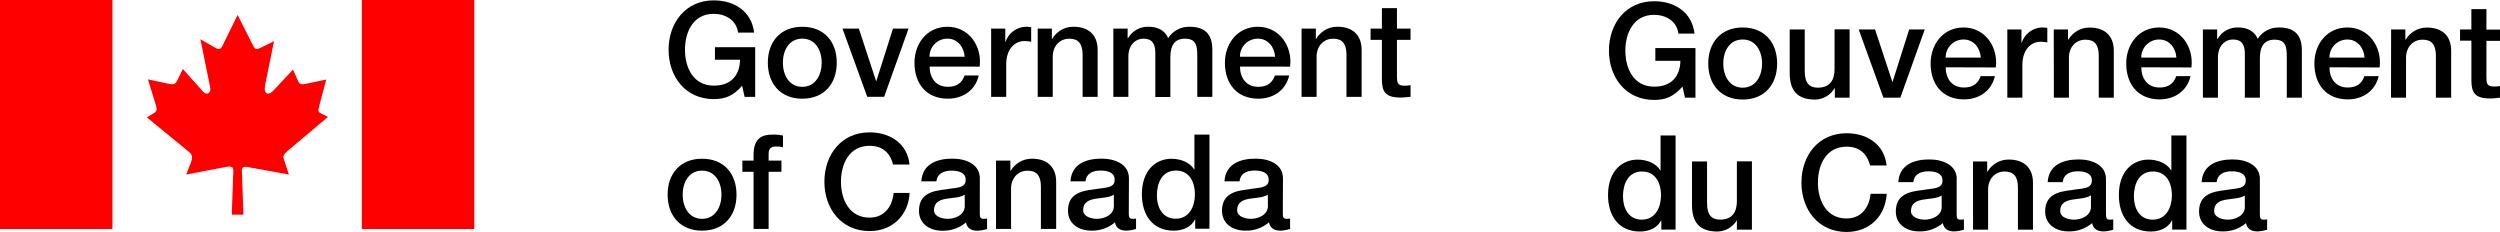
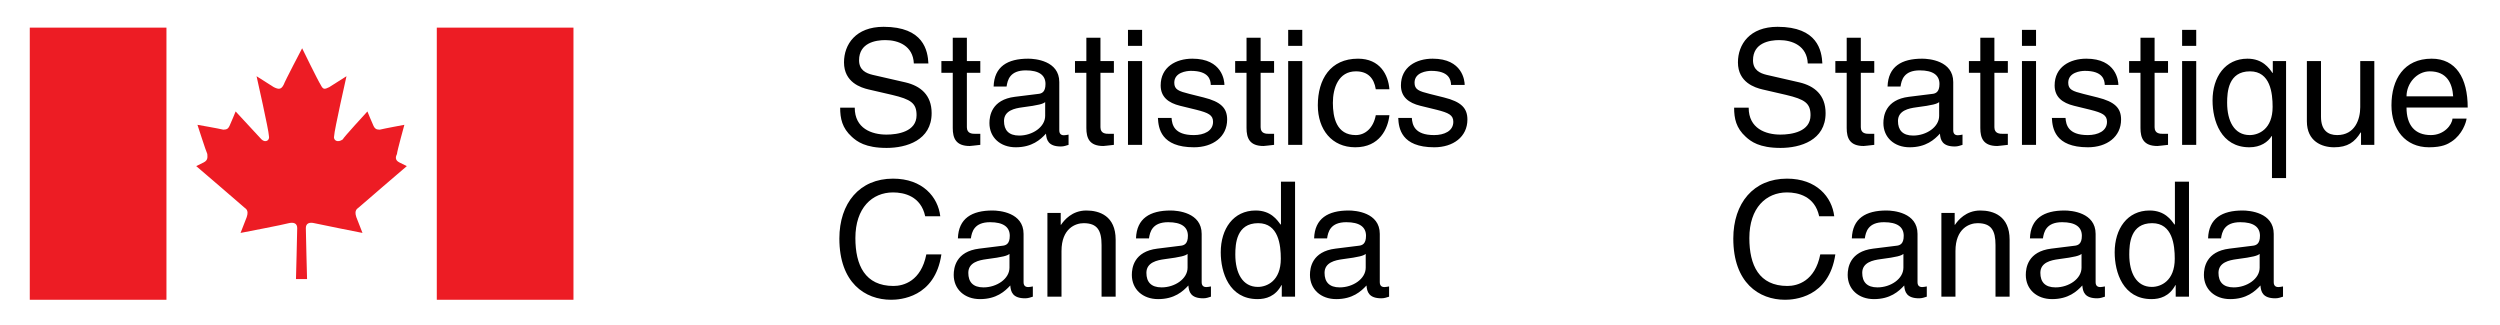
- <svg xmlns="http://www.w3.org/2000/svg" version="1.1" width="100%" height="100%" viewBox="0 0 819 75.97" preserveAspectRatio="xMinYMin meet">
-   <style>.fip_text {fill:#000;}.fip_flag {fill:#F00;}</style>
-   <path d="M0,0 36.84,0 36.84,75.01 0,75.01z M118.54,0 155.38,0 155.38,75.01 118.54,75.01z M72.58,15.61,77.84,4.9l5.22,10.32c.65,1.09,1.18,1,2.22.48l4.49-2.22L86.85,27.89c-.61,2.83,1,3.66,2.75,1.74L96,22.79l1.7,3.87c.57,1.17,1.43,1,2.57.79l6.61-1.39-2.22,8.35,0,.18c-.26,1.09-.78,2,.44,2.53l2.35,1.17L93.77,49.82c-1.39,1.43-.91,1.87-.39,3.48l1.26,3.87-12.71-2.3c-1.57-.39-2.66-.39-2.7.87l.52,14.58H75.93l.52-14.54c0-1.43-1.09-1.39-3.66-.86L61,57.18l1.52-3.87c.52-1.48.66-2.48-.52-3.48L48.11,38.46l2.57-1.57c.74-.57.78-1.17.39-2.44L48.46,26l6.7,1.43c1.87.44,2.39,0,2.87-1l1.87-3.83L66.52,30c1.17,1.39,2.83.48,2.31-1.52L65.65,12.86l4.92,2.83c.78.48,1.61.61,2.09-.3" class="fip_flag" />
-   <path d="M29.4,31.73h-3.46l-.82-3.63c-2.9,3.29-5.53,4.37-9.3,4.37-9.25,0-14.79-7.35-14.79-16.17S6.57.12,15.82.12c6.75,0,12.41,3.59,13.23,10.55h-5.27c-.52-4.06-4.06-6.14-8-6.14-6.62,0-9.38,5.84-9.38,11.76s2.77,11.76,9.38,11.76c5.53.08,8.56-3.24,8.65-8.48h-8.21V15.47H29.4ZM44.83,28.44c-4.41,0-6.36-4-6.36-7.91s1.95-7.87,6.36-7.87,6.36,4,6.36,7.87S49.24,28.44,44.83,28.44Zm0,3.89c7.18,0,11.29-4.93,11.29-11.8S52,8.77,44.83,8.77s-11.29,4.93-11.29,11.76S37.65,32.34,44.83,32.34ZM58,9.38h5.36L69,26.54h.09l5.45-17.17h5.1l-8,22.35h-5.53ZM86.51,18.58a5.84,5.84,0,0,1,5.88-5.92c3.33,0,5.45,2.81,5.62,5.92Zm16.43,3.25c.82-6.7-3.5-13.06-10.55-13.06-6.66,0-10.81,5.45-10.81,11.8,0,6.87,3.94,11.76,10.94,11.76,4.89,0,9-2.72,10.12-7.61H98c-.87,2.47-2.59,3.72-5.45,3.72-4.11,0-6-3.11-6-6.62ZM106.7,9.38h4.63V13.7h.09a7.21,7.21,0,0,1,6.53-4.93,11.69,11.69,0,0,1,1.86.13v4.76a17.6,17.6,0,0,0-2.12-.22c-3.37,0-6.05,2.72-6.05,7.65V31.73H106.7V9.38ZM121.92,9.38h4.67v3.29l.09.09a8,8,0,0,1,7-4c4.84,0,7.91,2.59,7.91,7.61V31.73h-4.93V17.68c-.09-3.5-1.47-5-4.37-5-3.29,0-5.41,2.59-5.41,5.88V31.73h-4.93V9.38ZM146.74,9.38h4.67v3.11h.13a7.47,7.47,0,0,1,6.87-3.72c2.72,0,5.28,1.17,6.27,3.72a8.07,8.07,0,0,1,7-3.72c4.71,0,7.48,2.08,7.48,7.52V31.73h-4.93V18.67c0-3.55-.22-6-4.06-6-3.33,0-4.76,2.21-4.76,6v13.1h-4.93V17.38c0-3.07-1-4.71-3.93-4.71-2.55,0-4.89,2.08-4.89,5.79V31.73h-4.93V9.38ZM188.21,18.58a5.84,5.84,0,0,1,5.88-5.92c3.33,0,5.45,2.81,5.62,5.92Zm16.43,3.25c.82-6.7-3.5-13.06-10.55-13.06-6.66,0-10.81,5.45-10.81,11.8,0,6.87,3.93,11.76,10.94,11.76,4.89,0,9-2.72,10.12-7.61h-4.67c-.86,2.47-2.59,3.72-5.45,3.72-4.11,0-6-3.11-6-6.62ZM208.4,9.38h4.67v3.29l.09.09a8,8,0,0,1,7-4c4.84,0,7.91,2.59,7.91,7.61V31.73H223.1V17.68c-.09-3.5-1.47-5-4.37-5-3.29,0-5.41,2.59-5.41,5.88V31.73H208.4V9.38ZM231,9.38h3.71V2.67h4.93v6.7h4.45v3.68h-4.45V25c0,2,.17,3.07,2.38,3.07a8.25,8.25,0,0,0,2.08-.18v3.81c-1.08.08-2.12.26-3.2.26-5.15,0-6.1-2-6.19-5.71V13.05H231V9.38ZM12,71.68c-4.41,0-6.36-4-6.36-7.91S7.6,55.9,12,55.9s6.36,4,6.36,7.87S16.43,71.68,12,71.68Zm0,3.89c7.18,0,11.28-4.93,11.28-11.8S19.19,52,12,52s-11.29,4.93-11.29,11.76S4.83,75.57,12,75.57ZM25.2,52.61h3.67V50.76c0-5.71,3-6.66,6.18-6.66a13.89,13.89,0,0,1,3.46.3v3.85a8.32,8.32,0,0,0-2.29-.26c-1.34,0-2.42.48-2.42,2.33v2.29H38v3.68H33.8V75h-4.93V56.29H25.2ZM74.58,53.91c-.91-3.55-3.2-6.14-7.7-6.14-6.62,0-9.38,5.84-9.38,11.76s2.77,11.76,9.38,11.76c4.8,0,7.44-3.59,7.87-8.09H80c-.43,7.39-5.66,12.5-13.14,12.5-9.25,0-14.79-7.35-14.79-16.17s5.54-16.17,14.79-16.17c7,0,12.45,3.89,13.1,10.55h-5.4ZM98.06,67.45c0,3.11-3.37,4.24-5.54,4.24-1.73,0-4.54-.65-4.54-2.85,0-2.59,1.9-3.37,4-3.72s4.54-.35,6.05-1.34Zm4.93-9c0-4.71-4.58-6.48-9-6.48-4.93,0-9.82,1.69-10.16,7.44h4.93C89,57,91,55.9,93.73,55.9c2,0,4.63.48,4.63,3,0,2.9-3.16,2.51-6.7,3.16-4.15.47-8.6,1.38-8.6,7,0,4.37,3.63,6.53,7.65,6.53a11.47,11.47,0,0,0,7.74-2.72c.39,2,1.82,2.72,3.8,2.72a12.36,12.36,0,0,0,3.11-.56V71.6a7.18,7.18,0,0,1-1.21.08c-.91,0-1.17-.47-1.17-1.69ZM108.3,52.61H113V55.9l.09.09a8,8,0,0,1,7-4c4.84,0,7.91,2.59,7.91,7.61V75H123V60.92c-.09-3.5-1.47-5-4.37-5-3.29,0-5.41,2.59-5.41,5.88V75H108.3V52.61ZM146.91,67.45c0,3.11-3.37,4.24-5.53,4.24-1.73,0-4.54-.65-4.54-2.85,0-2.59,1.9-3.37,4-3.72s4.54-.35,6.05-1.34Zm4.93-9c0-4.71-4.58-6.48-9-6.48-4.93,0-9.81,1.69-10.16,7.44h4.93c.22-2.42,2.16-3.54,4.93-3.54,2,0,4.63.48,4.63,3,0,2.9-3.16,2.51-6.7,3.16-4.15.47-8.6,1.38-8.6,7,0,4.37,3.63,6.53,7.65,6.53a11.47,11.47,0,0,0,7.74-2.72c.39,2,1.82,2.72,3.8,2.72a12.36,12.36,0,0,0,3.11-.56V71.6a7.19,7.19,0,0,1-1.21.08c-.91,0-1.17-.47-1.17-1.69ZM161,64c0-4,1.64-8.13,6.27-8.13,3.8,0,6.18,2.94,6.18,7.87,0,3.89-1.86,7.91-6.27,7.91S161,67.88,161,64ZM178.22,44.1h-4.93V55.51h-.09c-1.51-2.46-4.63-3.5-7.44-3.5-4.89,0-9.68,3.54-9.68,11.63,0,6.7,3.41,11.93,10.46,11.93,2.81,0,5.62-1.08,6.92-3.63h.09v3h4.67V44.1ZM197.37,67.45c0,3.11-3.37,4.24-5.54,4.24-1.73,0-4.54-.65-4.54-2.85,0-2.59,1.9-3.37,4-3.72s4.54-.35,6.05-1.34Zm4.93-9c0-4.71-4.58-6.48-9-6.48-4.93,0-9.82,1.69-10.16,7.44h4.93c.22-2.42,2.16-3.54,4.93-3.54,2,0,4.63.48,4.63,3,0,2.9-3.16,2.51-6.7,3.16-4.15.47-8.6,1.38-8.6,7,0,4.37,3.63,6.53,7.65,6.53a11.46,11.46,0,0,0,7.74-2.72c.39,2,1.82,2.72,3.8,2.72a12.35,12.35,0,0,0,3.11-.56V71.6a7.18,7.18,0,0,1-1.21.08c-.91,0-1.17-.47-1.17-1.69Z" class="fip_text" transform="translate(218,0)" />
-   <path d="M29.47,32H26l-.82-3.63c-2.9,3.29-5.53,4.37-9.3,4.37-9.25,0-14.79-7.35-14.79-16.17S6.64.4,15.89.4C22.64.4,28.3,4,29.12,11h-5.27c-.52-4.06-4.06-6.14-8-6.14-6.62,0-9.38,5.84-9.38,11.76s2.77,11.76,9.38,11.76c5.53.09,8.56-3.24,8.65-8.47h-8.21V15.75h13.14V32ZM44.9,28.72c-4.41,0-6.36-4-6.36-7.91s1.95-7.87,6.36-7.87,6.36,4,6.36,7.87S49.31,28.72,44.9,28.72Zm0,3.89c7.18,0,11.29-4.93,11.29-11.8S52.08,9,44.9,9,33.62,14,33.62,20.81,37.73,32.61,44.9,32.61ZM79.93,32h-4.84V28.9H75a7.51,7.51,0,0,1-6.36,3.72c-5.84,0-8.34-2.94-8.34-8.78V9.65h4.93V23.36c0,3.94,1.6,5.36,4.28,5.36,4.11,0,5.49-2.63,5.49-6.1v-13h4.93V32ZM82.91,9.65h5.36l5.66,17.17H94l5.45-17.17h5.1l-8,22.35H91ZM111.4,18.86a5.84,5.84,0,0,1,5.88-5.92c3.33,0,5.45,2.81,5.62,5.92Zm16.43,3.24C128.66,15.4,124.33,9,117.28,9c-6.66,0-10.81,5.45-10.81,11.8,0,6.87,3.93,11.76,10.94,11.76,4.88,0,9-2.72,10.12-7.61h-4.67c-.86,2.47-2.59,3.72-5.45,3.72-4.11,0-6-3.11-6-6.62ZM131.6,9.65h4.63V14h.08A7.22,7.22,0,0,1,142.84,9a11.75,11.75,0,0,1,1.86.13v4.76a17.5,17.5,0,0,0-2.12-.22c-3.37,0-6.05,2.72-6.05,7.65V32H131.6V9.65ZM146.81,9.65h4.67v3.29l.09.09a8,8,0,0,1,7-4c4.85,0,7.91,2.59,7.91,7.61V32h-4.93V18c-.08-3.5-1.47-5-4.37-5-3.29,0-5.4,2.59-5.4,5.88V32h-4.93ZM175.48,18.86a5.84,5.84,0,0,1,5.88-5.92c3.33,0,5.45,2.81,5.62,5.92Zm16.43,3.24C192.73,15.4,188.41,9,181.36,9c-6.66,0-10.81,5.45-10.81,11.8,0,6.87,3.94,11.76,10.94,11.76,4.89,0,9-2.72,10.12-7.61h-4.67c-.87,2.47-2.6,3.72-5.45,3.72-4.11,0-6-3.11-6-6.62ZM195.67,9.65h4.67v3.11h.13A7.47,7.47,0,0,1,207.34,9c2.73,0,5.28,1.17,6.27,3.72a8.07,8.07,0,0,1,7-3.72c4.71,0,7.48,2.08,7.48,7.52V32h-4.93V19c0-3.55-.22-6-4.06-6-3.33,0-4.76,2.21-4.76,6V32h-4.93V17.65c0-3.07-1-4.71-3.93-4.71-2.55,0-4.88,2.08-4.88,5.79V32h-4.93V9.65ZM237.14,18.86A5.84,5.84,0,0,1,243,12.94c3.33,0,5.45,2.81,5.62,5.92Zm16.43,3.24C254.39,15.4,250.06,9,243,9c-6.66,0-10.81,5.45-10.81,11.8,0,6.87,3.93,11.76,10.94,11.76,4.88,0,9-2.72,10.12-7.61h-4.67c-.86,2.47-2.59,3.72-5.45,3.72-4.11,0-6-3.11-6-6.62ZM257.33,9.65H262v3.29l.09.09a8,8,0,0,1,7-4c4.85,0,7.91,2.59,7.91,7.61V32H272V18c-.08-3.5-1.47-5-4.37-5-3.29,0-5.41,2.59-5.41,5.88V32h-4.93ZM279.9,9.65h3.72V3h4.93v6.7H293v3.68h-4.45V25.27c0,2,.17,3.07,2.38,3.07a8.43,8.43,0,0,0,2.08-.17V32c-1.08.08-2.12.26-3.2.26-5.14,0-6.09-2-6.18-5.71V13.33h-3.72V9.65ZM5.69,64.31c0-4,1.64-8.13,6.27-8.13,3.8,0,6.18,2.94,6.18,7.87,0,3.89-1.86,7.91-6.27,7.91S5.69,68.15,5.69,64.31ZM22.9,44.37H18V55.79h-.09c-1.51-2.46-4.63-3.5-7.43-3.5-4.89,0-9.69,3.54-9.69,11.63,0,6.7,3.42,11.93,10.46,11.93,2.81,0,5.62-1.08,6.92-3.63h.08v3h4.67V44.37ZM47.89,75.25H43V72.13H43a7.51,7.51,0,0,1-6.36,3.72c-5.84,0-8.34-2.94-8.34-8.78V52.89h4.93V66.59c0,3.94,1.6,5.36,4.28,5.36,4.11,0,5.49-2.63,5.49-6.1v-13h4.93V75.25ZM86.63,54.19c-.91-3.55-3.2-6.14-7.7-6.14-6.62,0-9.38,5.84-9.38,11.76s2.77,11.76,9.38,11.76c4.8,0,7.43-3.58,7.87-8.08h5.28c-.43,7.39-5.66,12.5-13.14,12.5-9.25,0-14.79-7.35-14.79-16.17s5.53-16.17,14.79-16.17c7,0,12.45,3.89,13.1,10.55h-5.41ZM110.11,67.72c0,3.11-3.37,4.24-5.53,4.24-1.73,0-4.54-.65-4.54-2.85,0-2.59,1.9-3.37,4-3.72s4.54-.35,6.05-1.34v3.68Zm4.93-9c0-4.71-4.58-6.49-9-6.49-4.93,0-9.81,1.69-10.16,7.44h4.93c.22-2.42,2.17-3.55,4.93-3.55,2,0,4.63.48,4.63,3,0,2.9-3.16,2.51-6.7,3.16-4.15.47-8.6,1.38-8.6,7,0,4.37,3.63,6.53,7.65,6.53a11.46,11.46,0,0,0,7.74-2.72c.39,2,1.82,2.72,3.81,2.72a12.37,12.37,0,0,0,3.11-.56V71.88a7.21,7.21,0,0,1-1.21.08c-.91,0-1.17-.47-1.17-1.69V58.77ZM120.35,52.89H125v3.29l.09.09a8,8,0,0,1,7-4c4.85,0,7.91,2.59,7.91,7.61V75.25h-4.93V61.19c-.08-3.5-1.47-5-4.37-5-3.29,0-5.4,2.59-5.4,5.88V75.25h-4.93ZM159,67.72c0,3.11-3.37,4.24-5.54,4.24-1.73,0-4.54-.65-4.54-2.85,0-2.59,1.9-3.37,4-3.72S157.45,65,159,64v3.68Zm4.93-9c0-4.71-4.58-6.49-8.95-6.49-4.93,0-9.82,1.69-10.16,7.44h4.93c.22-2.42,2.16-3.55,4.93-3.55,2,0,4.62.48,4.62,3,0,2.9-3.16,2.51-6.7,3.16-4.15.47-8.61,1.38-8.61,7,0,4.37,3.64,6.53,7.65,6.53a11.46,11.46,0,0,0,7.74-2.72c.39,2,1.82,2.72,3.81,2.72a12.33,12.33,0,0,0,3.11-.56V71.88a7.17,7.17,0,0,1-1.21.08c-.91,0-1.17-.47-1.17-1.69V58.77ZM173.06,64.31c0-4,1.64-8.13,6.27-8.13,3.8,0,6.18,2.94,6.18,7.87,0,3.89-1.86,7.91-6.27,7.91S173.06,68.15,173.06,64.31Zm17.21-19.93h-4.93V55.79h-.09c-1.51-2.46-4.62-3.5-7.43-3.5-4.89,0-9.68,3.54-9.68,11.63,0,6.7,3.42,11.93,10.46,11.93,2.81,0,5.62-1.08,6.92-3.63h.09v3h4.67V44.37ZM209.42,67.72c0,3.11-3.37,4.24-5.53,4.24-1.73,0-4.54-.65-4.54-2.85,0-2.59,1.9-3.37,4-3.72s4.54-.35,6.05-1.34v3.68Zm4.93-9c0-4.71-4.58-6.49-8.95-6.49-4.93,0-9.82,1.69-10.16,7.44h4.93c.22-2.42,2.16-3.55,4.93-3.55,2,0,4.62.48,4.62,3,0,2.9-3.16,2.51-6.7,3.16-4.15.47-8.61,1.38-8.61,7,0,4.37,3.64,6.53,7.65,6.53a11.47,11.47,0,0,0,7.74-2.72c.39,2,1.82,2.72,3.8,2.72a12.34,12.34,0,0,0,3.11-.56V71.88a7.18,7.18,0,0,1-1.21.08c-.91,0-1.17-.47-1.17-1.69V58.77Z" class="fip_text" transform="translate(526,0)" />
+ <svg xmlns="http://www.w3.org/2000/svg" version="1.1" id="Layer_1" x="0px" y="0px" width="100%" height="100%" viewBox="0 0 1023.412 133.024" enable-background="new 0 0 1023.412 133.024" preserveAspectRatio="xMinYMin meet" xml:space="preserve">
+   <g>
+     <g>
+       <path fill-rule="evenodd" clip-rule="evenodd" fill="#ED1C24" d="M125.701,114.251c0,0-0.503-18.9-0.503-20.887    c0-1.991,1.514-2.486,3.526-1.991c2.018,0.495,19.664,3.978,19.664,3.978s-1.512-3.978-2.521-6.465    c-1.006-2.977,0.506-3.478,1.009-3.973C147.379,84.408,166.542,68,166.542,68l-3.026-1.491c-2.017-0.993-1.509-2.484-1.008-3.48    c0-0.996,3.026-11.935,3.026-11.935s-8.07,1.489-10.084,1.989c-1.514,0-2.018-0.5-2.521-1.494    c-0.506-0.993-2.523-5.967-2.523-5.967s-10.082,10.941-10.082,11.437c-2.018,1.494-4.038,0.5-3.529-1.491    c0-1.989,5.041-24.367,5.041-24.367s-5.549,3.48-7.059,4.476c-2.017,0.996-2.521,0.996-3.529-0.996    c-1.008-1.491-7.561-14.919-7.561-14.919l0,0c0,0-7.061,13.428-7.564,14.919c-1.011,1.992-2.017,1.992-4.037,0.996    c-1.509-0.996-7.056-4.476-7.056-4.476s5.044,22.377,5.044,24.367c0.503,1.992-1.515,2.985-3.026,1.491    c-0.506-0.496-10.59-11.437-10.59-11.437s-2.017,4.974-2.521,5.967c-0.503,0.993-1.006,1.494-2.518,1.494    c-2.02-0.5-10.59-1.989-10.59-1.989s3.526,10.938,4.035,11.935c0,0.996,0.503,2.487-1.514,3.48L80.324,68    c0,0,19.158,16.408,19.661,16.914c0.506,0.495,2.018,0.996,1.009,3.973c-1.009,2.487-2.521,6.465-2.521,6.465    s18.152-3.482,19.664-3.978c2.02-0.495,3.529,0,3.529,1.991c0,1.986-0.503,20.887-0.503,20.887H125.701L125.701,114.251z" />
+       <polygon fill-rule="evenodd" clip-rule="evenodd" fill="#ED1C24" points="68.142,122.713 68.142,11.311 12.19,11.311     12.19,122.713 68.142,122.713   " />
+       <polygon fill-rule="evenodd" clip-rule="evenodd" fill="#ED1C24" points="234.758,122.713 234.758,11.311 178.807,11.311     178.807,122.713 234.758,122.713   " />
+     </g>
+     <path fill-rule="evenodd" clip-rule="evenodd" d="M746.011,25.99c-0.258-5.183-1.898-15.015-18.348-15.015   c-11.413,0-16.212,7.213-16.212,14.555c0,8.199,6.955,10.363,10.041,11.081l9.644,2.231c7.724,1.832,10.03,3.405,10.03,8.325   c0,6.754-7.739,7.933-12.332,7.933c-6.036,0-12.986-2.49-12.986-11.014h-5.96c0,4.394,0.79,8.325,4.783,11.932   c2.09,1.904,5.506,4.536,14.23,4.536c8.064,0,18.431-3.093,18.431-14.238c0-7.474-4.603-11.147-10.691-12.587l-13.44-3.083   c-2.75-0.66-5.583-1.968-5.583-5.97c0-7.146,6.759-8.26,10.753-8.26c5.31,0,11.346,2.296,11.666,9.574H746.011L746.011,25.99z    M767.258,29.792V25.01h-5.505v-9.576h-5.779v9.576h-4.648v4.783h4.648v22.62c0,4.13,1.254,7.353,6.956,7.353   c0.593,0,2.233-0.258,4.328-0.467v-4.522h-2.027c-1.187,0-3.478,0-3.478-2.691V29.792H767.258L767.258,29.792z M778.011,35.432   c0.388-2.626,1.306-6.623,7.869-6.623c5.443,0,8.069,1.966,8.069,5.573c0,3.411-1.641,3.939-3.028,4.066l-9.499,1.179   c-9.576,1.184-10.428,7.869-10.428,10.755c0,5.897,4.458,9.909,10.752,9.909c6.692,0,10.17-3.158,12.395-5.585   c0.19,2.626,0.985,5.258,6.099,5.258c1.305,0,2.161-0.392,3.142-0.666v-4.197c-0.645,0.131-1.372,0.266-1.898,0.266   c-1.177,0-1.898-0.591-1.898-2.036V33.595c0-8.784-9.969-9.574-12.719-9.574c-8.467,0-13.905,3.217-14.169,11.411H778.011   L778.011,35.432z M793.82,47.428c0,4.595-5.253,8.067-10.629,8.067c-4.324,0-6.228-2.229-6.228-5.967   c0-4.326,4.52-5.18,7.342-5.572c7.146-0.921,8.596-1.445,9.515-2.162V47.428L793.82,47.428z M821.94,29.792V25.01h-5.506v-9.576   h-5.763v9.576h-4.67v4.783h4.67v22.62c0,4.13,1.238,7.353,6.939,7.353c0.594,0,2.234-0.258,4.329-0.467v-4.522h-2.033   c-1.171,0-3.473,0-3.473-2.691V29.792H821.94L821.94,29.792z M833.482,25.01h-5.764v34.299h5.764V25.01L833.482,25.01z    M833.482,18.777v-6.553h-5.764v6.553H833.482L833.482,18.777z M867.19,34.777c0-1.703-0.856-10.755-13.121-10.755   c-6.749,0-12.977,3.408-12.977,10.949c0,4.721,3.143,7.149,7.936,8.331l6.682,1.636c4.923,1.249,6.821,2.164,6.821,4.922   c0,3.803-3.746,5.438-7.868,5.438c-8.127,0-8.916-4.324-9.112-7.015h-5.582c0.206,4.13,1.191,12.009,14.756,12.009   c7.734,0,13.57-4.272,13.57-11.351c0-4.657-2.492-7.28-9.639-9.05l-5.763-1.442c-4.458-1.115-6.229-1.77-6.229-4.592   c0-4.259,5.052-4.848,6.821-4.848c7.275,0,8.064,3.602,8.132,5.769H867.19L867.19,34.777z M887.515,29.792V25.01h-5.5v-9.576   h-5.779v9.576h-4.654v4.783h4.654v22.62c0,4.13,1.249,7.353,6.95,7.353c0.599,0,2.224-0.258,4.329-0.467v-4.522h-2.043   c-1.177,0-3.457,0-3.457-2.691V29.792H887.515L887.515,29.792z M899.057,25.01h-5.778v34.299h5.778V25.01L899.057,25.01z    M899.057,18.777v-6.553h-5.778v6.553H899.057L899.057,18.777z M935.835,25.01h-5.434v4.85h-0.134   c-1.378-1.966-4.004-5.838-10.231-5.838c-9.117,0-14.298,7.477-14.298,17.117c0,8.194,3.411,19.153,15.082,19.153   c4.587,0,7.61-2.172,9.111-4.6h0.135v17.19h5.769V25.01L935.835,25.01z M930.329,43.757c0,9.115-5.706,11.54-9.38,11.54   c-6.295,0-9.241-5.704-9.241-13.242c0-4.394,0.454-12.85,9.37-12.85C929.416,29.205,930.329,38.185,930.329,43.757L930.329,43.757z    M971.963,59.298V25.01h-5.764v18.879c0,4.982-2.172,11.408-9.447,11.408c-3.735,0-6.62-1.899-6.62-7.536V25.01h-5.778v24.65   c0,8.196,6.099,10.631,11.155,10.631c5.505,0,8.456-2.108,10.882-6.109l0.129,0.134v4.982H971.963L971.963,59.298z    M1003.963,48.545c-0.19,2.559-3.4,6.751-8.854,6.751c-6.62,0-9.964-4.128-9.964-11.274h25.045   c0-12.133-4.845-20.001-14.746-20.001c-11.346,0-16.465,8.459-16.465,19.083c0,9.899,5.712,17.187,15.34,17.187   c5.521,0,7.739-1.318,9.318-2.368c4.329-2.884,5.897-7.74,6.099-9.378H1003.963L1003.963,48.545z M985.146,39.431   c0-5.31,4.2-10.227,9.51-10.227c7.017,0,9.24,4.917,9.581,10.227H985.146L985.146,39.431z M750.871,88.536   c-0.918-7.869-7.213-15.407-19.349-15.407c-13.699,0-21.97,10.03-21.97,24.519c0,18.096,10.494,25.066,21.181,25.066   c3.539,0,17.966-0.795,20.592-18.575h-6.166c-2.161,10.949-9.308,12.925-13.44,12.925c-11.672,0-15.598-8.528-15.598-19.606   c0-12.394,6.872-18.688,15.401-18.688c4.52,0,11.413,1.507,13.183,9.768H750.871L750.871,88.536z M763.394,97.585   c0.387-2.621,1.306-6.625,7.858-6.625c5.454,0,8.064,1.971,8.064,5.583c0,3.405-1.625,3.921-3.014,4.056l-9.509,1.182   c-9.566,1.181-10.417,7.863-10.417,10.752c0,5.897,4.457,9.912,10.747,9.912c6.687,0,10.165-3.158,12.398-5.583   c0.191,2.621,0.985,5.253,6.084,5.253c1.32,0,2.177-0.387,3.157-0.666v-4.194c-0.66,0.129-1.383,0.258-1.898,0.258   c-1.177,0-1.899-0.588-1.899-2.022V95.749c0-8.787-9.963-9.576-12.718-9.576c-8.468,0-13.905,3.22-14.169,11.413H763.394   L763.394,97.585z M779.188,109.577c0,4.598-5.247,8.069-10.613,8.069c-4.329,0-6.243-2.224-6.243-5.964   c0-4.324,4.53-5.181,7.357-5.573c7.146-0.923,8.58-1.444,9.499-2.167V109.577L779.188,109.577z M822.663,98.112   c0-9.772-6.692-11.939-11.991-11.939c-5.908,0-9.128,4.004-10.366,5.841h-0.129v-4.86h-5.443v34.302h5.764v-18.688   c0-9.318,5.778-11.408,9.05-11.408c5.645,0,7.342,3.008,7.342,8.982v21.114h5.774V98.112L822.663,98.112z M836.3,97.585   c0.397-2.621,1.315-6.625,7.868-6.625c5.443,0,8.07,1.971,8.07,5.583c0,3.405-1.646,3.921-3.019,4.056l-9.51,1.182   c-9.576,1.181-10.417,7.863-10.417,10.752c0,5.897,4.463,9.912,10.753,9.912c6.682,0,10.159-3.158,12.383-5.583   c0.206,2.621,0.98,5.253,6.099,5.253c1.321,0,2.173-0.387,3.152-0.666v-4.194c-0.66,0.129-1.383,0.258-1.903,0.258   c-1.182,0-1.904-0.588-1.904-2.022V95.749c0-8.787-9.968-9.576-12.719-9.576c-8.456,0-13.895,3.22-14.168,11.413H836.3   L836.3,97.585z M852.104,109.577c0,4.598-5.247,8.069-10.623,8.069c-4.329,0-6.229-2.224-6.229-5.964   c0-4.324,4.521-5.181,7.338-5.573c7.15-0.923,8.596-1.444,9.514-2.167V109.577L852.104,109.577z M896.095,74.377h-5.763v17.171   l-0.129,0.465c-1.383-1.971-4.004-5.841-10.237-5.841c-9.112,0-14.292,7.481-14.292,17.109c0,8.204,3.41,19.163,15.082,19.163   c3.348,0,7.279-1.058,9.771-5.717h0.129v4.727h5.438V74.377L896.095,74.377z M871.648,104.2c0-4.385,0.449-12.842,9.365-12.842   c8.338,0,9.256,8.982,9.256,14.55c0,9.117-5.712,11.543-9.385,11.543C874.595,117.451,871.648,111.749,871.648,104.2L871.648,104.2   z M909.216,97.585c0.388-2.621,1.306-6.625,7.874-6.625c5.438,0,8.06,1.971,8.06,5.583c0,3.405-1.642,3.921-3.023,4.056   l-9.494,1.182c-9.581,1.181-10.433,7.863-10.433,10.752c0,5.897,4.458,9.912,10.752,9.912c6.692,0,10.17-3.158,12.394-5.583   c0.191,2.621,0.98,5.253,6.1,5.253c1.305,0,2.156-0.387,3.142-0.666v-4.194c-0.66,0.129-1.367,0.258-1.903,0.258   c-1.177,0-1.899-0.588-1.899-2.022V95.749c0-8.787-9.963-9.576-12.719-9.576c-8.461,0-13.899,3.22-14.157,11.413H909.216   L909.216,97.585z M925.021,109.577c0,4.598-5.248,8.069-10.619,8.069c-4.334,0-6.232-2.224-6.232-5.964   c0-4.324,4.524-5.181,7.342-5.573c7.142-0.923,8.591-1.444,9.51-2.167V109.577z" />
+     <path fill-rule="evenodd" clip-rule="evenodd" d="M380.057,25.99c-0.258-5.183-1.899-15.015-18.358-15.015   c-11.405,0-16.193,7.213-16.193,14.555c0,8.199,6.95,10.363,10.036,11.081l9.636,2.231c7.739,1.832,10.03,3.405,10.03,8.325   c0,6.754-7.74,7.933-12.321,7.933c-6.034,0-12.984-2.49-12.984-11.014h-5.97c0,4.394,0.79,8.325,4.788,11.932   c2.1,1.904,5.511,4.536,14.238,4.536c8.049,0,18.42-3.093,18.42-14.238c0-7.474-4.592-11.147-10.691-12.587l-13.438-3.083   c-2.76-0.66-5.577-1.968-5.577-5.97c0-7.146,6.754-8.26,10.75-8.26c5.314,0,11.351,2.296,11.671,9.574H380.057L380.057,25.99z    M401.304,29.792V25.01h-5.5v-9.576h-5.779v9.576h-4.654v4.783h4.654v22.62c0,4.13,1.249,7.353,6.956,7.353   c0.588,0,2.229-0.258,4.324-0.467v-4.522h-2.033c-1.176,0-3.467,0-3.467-2.691V29.792H401.304L401.304,29.792z M412.057,35.432   c0.392-2.626,1.311-6.623,7.874-6.623c5.438,0,8.059,1.966,8.059,5.573c0,3.411-1.63,3.939-3.013,4.066l-9.504,1.179   c-9.577,1.184-10.433,7.869-10.433,10.755c0,5.897,4.458,9.909,10.763,9.909c6.687,0,10.154-3.158,12.383-5.585   c0.196,2.626,0.991,5.258,6.099,5.258c1.321,0,2.167-0.392,3.147-0.666v-4.197c-0.65,0.131-1.373,0.266-1.899,0.266   c-1.176,0-1.899-0.591-1.899-2.036V33.595c0-8.784-9.968-9.574-12.724-9.574c-8.462,0-13.9,3.217-14.158,11.411H412.057   L412.057,35.432z M427.855,47.428c0,4.595-5.242,8.067-10.618,8.067c-4.324,0-6.233-2.229-6.233-5.967   c0-4.326,4.53-5.18,7.347-5.572c7.151-0.921,8.596-1.445,9.504-2.162V47.428L427.855,47.428z M455.986,29.792V25.01h-5.5v-9.576   h-5.769v9.576h-4.654v4.783h4.654v22.62c0,4.13,1.238,7.353,6.945,7.353c0.588,0,2.229-0.258,4.324-0.467v-4.522h-2.023   c-1.187,0-3.478,0-3.478-2.691V29.792H455.986L455.986,29.792z M467.534,25.01h-5.779v34.299h5.779V25.01L467.534,25.01z    M467.534,18.777v-6.553h-5.779v6.553H467.534L467.534,18.777z M501.236,34.777c0-1.703-0.856-10.755-13.116-10.755   c-6.749,0-12.982,3.408-12.982,10.949c0,4.721,3.147,7.149,7.936,8.331l6.687,1.636c4.922,1.249,6.821,2.164,6.821,4.922   c0,3.803-3.746,5.438-7.874,5.438c-8.122,0-8.916-4.324-9.112-7.015h-5.583c0.206,4.13,1.187,12.009,14.767,12.009   c7.729,0,13.57-4.272,13.57-11.351c0-4.657-2.498-7.28-9.639-9.05l-5.768-1.442c-4.458-1.115-6.233-1.77-6.233-4.592   c0-4.259,5.056-4.848,6.821-4.848c7.275,0,8.06,3.602,8.122,5.769H501.236L501.236,34.777z M521.565,29.792V25.01h-5.511v-9.576   h-5.768v9.576h-4.654v4.783h4.654v22.62c0,4.13,1.249,7.353,6.955,7.353c0.589,0,2.219-0.258,4.324-0.467v-4.522h-2.043   c-1.177,0-3.468,0-3.468-2.691V29.792H521.565L521.565,29.792z M533.103,25.01h-5.769v34.299h5.769V25.01L533.103,25.01z    M533.103,18.777v-6.553h-5.769v6.553H533.103L533.103,18.777z M568.776,36.547c-0.464-5.97-3.88-12.525-12.857-12.525   c-11.331,0-16.449,8.459-16.449,19.083c0,9.899,5.696,17.187,15.334,17.187c10.03,0,13.374-7.68,13.973-13.124h-5.583   c-0.98,5.245-4.323,8.129-8.193,8.129c-7.936,0-9.37-7.278-9.37-13.178c0-6.099,2.291-12.915,9.433-12.915   c4.859,0,7.419,2.755,8.131,7.342H568.776L568.776,36.547z M599.59,34.777c0-1.703-0.856-10.755-13.116-10.755   c-6.748,0-12.981,3.408-12.981,10.949c0,4.721,3.147,7.149,7.936,8.331l6.688,1.636c4.922,1.249,6.82,2.164,6.82,4.922   c0,3.803-3.735,5.438-7.873,5.438c-8.121,0-8.916-4.324-9.112-7.015h-5.563c0.187,4.13,1.177,12.009,14.747,12.009   c7.739,0,13.569-4.272,13.569-11.351c0-4.657-2.486-7.28-9.628-9.05l-5.778-1.442c-4.458-1.115-6.233-1.77-6.233-4.592   c0-4.259,5.057-4.848,6.821-4.848c7.275,0,8.069,3.602,8.132,5.769H599.59L599.59,34.777z M384.917,88.536   c-0.918-7.869-7.213-15.407-19.349-15.407c-13.702,0-21.962,10.03-21.962,24.519c0,18.096,10.49,25.066,21.178,25.066   c3.539,0,17.966-0.795,20.587-18.575h-6.161c-2.167,10.949-9.308,12.925-13.436,12.925c-11.679,0-15.61-8.528-15.61-19.606   c0-12.394,6.888-18.688,15.404-18.688c4.53,0,11.413,1.507,13.178,9.768H384.917L384.917,88.536z M397.445,97.585   c0.381-2.621,1.311-6.625,7.863-6.625c5.438,0,8.059,1.971,8.059,5.583c0,3.405-1.641,3.921-3.013,4.056l-9.504,1.182   c-9.577,1.181-10.433,7.863-10.433,10.752c0,5.897,4.458,9.912,10.763,9.912c6.687,0,10.165-3.158,12.394-5.583   c0.186,2.621,0.98,5.253,6.088,5.253c1.311,0,2.167-0.387,3.147-0.666v-4.194c-0.65,0.129-1.373,0.258-1.899,0.258   c-1.176,0-1.898-0.588-1.898-2.022V95.749c0-8.787-9.969-9.576-12.724-9.576c-8.462,0-13.9,3.22-14.158,11.413H397.445   L397.445,97.585z M413.244,109.577c0,4.598-5.252,8.069-10.629,8.069c-4.324,0-6.223-2.224-6.223-5.964   c0-4.324,4.52-5.181,7.337-5.573c7.151-0.923,8.596-1.444,9.515-2.167V109.577L413.244,109.577z M456.708,98.112   c0-9.772-6.687-11.939-11.991-11.939c-5.902,0-9.112,4.004-10.36,5.841h-0.134v-4.86h-5.449v34.302h5.769v-18.688   c0-9.318,5.779-11.408,9.061-11.408c5.634,0,7.337,3.008,7.337,8.982v21.114h5.769V98.112L456.708,98.112z M470.351,97.585   c0.392-2.621,1.311-6.625,7.874-6.625c5.438,0,8.06,1.971,8.06,5.583c0,3.405-1.641,3.921-3.013,4.056l-9.515,1.182   c-9.566,1.181-10.422,7.863-10.422,10.752c0,5.897,4.458,9.912,10.763,9.912c6.687,0,10.154-3.158,12.383-5.583   c0.196,2.621,0.98,5.253,6.099,5.253c1.311,0,2.167-0.387,3.137-0.666v-4.194c-0.65,0.129-1.362,0.258-1.898,0.258   c-1.176,0-1.899-0.588-1.899-2.022V95.749c0-8.787-9.958-9.576-12.713-9.576c-8.462,0-13.9,3.22-14.168,11.413H470.351   L470.351,97.585z M486.149,109.577c0,4.598-5.242,8.069-10.619,8.069c-4.334,0-6.233-2.224-6.233-5.964   c0-4.324,4.53-5.181,7.348-5.573c7.141-0.923,8.596-1.444,9.504-2.167V109.577L486.149,109.577z M530.151,74.377h-5.769v17.171   l-0.124,0.465c-1.394-1.971-4.004-5.841-10.236-5.841c-9.112,0-14.292,7.481-14.292,17.109c0,8.204,3.405,19.163,15.077,19.163   c3.343,0,7.274-1.058,9.772-5.717h0.134v4.727h5.438V74.377L530.151,74.377z M505.694,104.2c0-4.385,0.454-12.842,9.37-12.842   c8.338,0,9.256,8.982,9.256,14.55c0,9.117-5.706,11.543-9.38,11.543C508.646,117.451,505.694,111.749,505.694,104.2L505.694,104.2z    M543.267,97.585c0.393-2.621,1.301-6.625,7.874-6.625c5.438,0,8.06,1.971,8.06,5.583c0,3.405-1.641,3.921-3.023,4.056   l-9.494,1.182c-9.587,1.181-10.433,7.863-10.433,10.752c0,5.897,4.458,9.912,10.753,9.912c6.697,0,10.154-3.158,12.394-5.583   c0.195,2.621,0.98,5.253,6.099,5.253c1.3,0,2.156-0.387,3.147-0.666v-4.194c-0.671,0.129-1.373,0.258-1.909,0.258   c-1.177,0-1.899-0.588-1.899-2.022V95.749c0-8.787-9.958-9.576-12.713-9.576c-8.462,0-13.91,3.22-14.169,11.413H543.267   L543.267,97.585z M559.076,109.577c0,4.598-5.253,8.069-10.629,8.069c-4.324,0-6.223-2.224-6.223-5.964   c0-4.324,4.52-5.181,7.337-5.573c7.142-0.923,8.597-1.444,9.515-2.167V109.577z" />
+   </g>
</svg>
